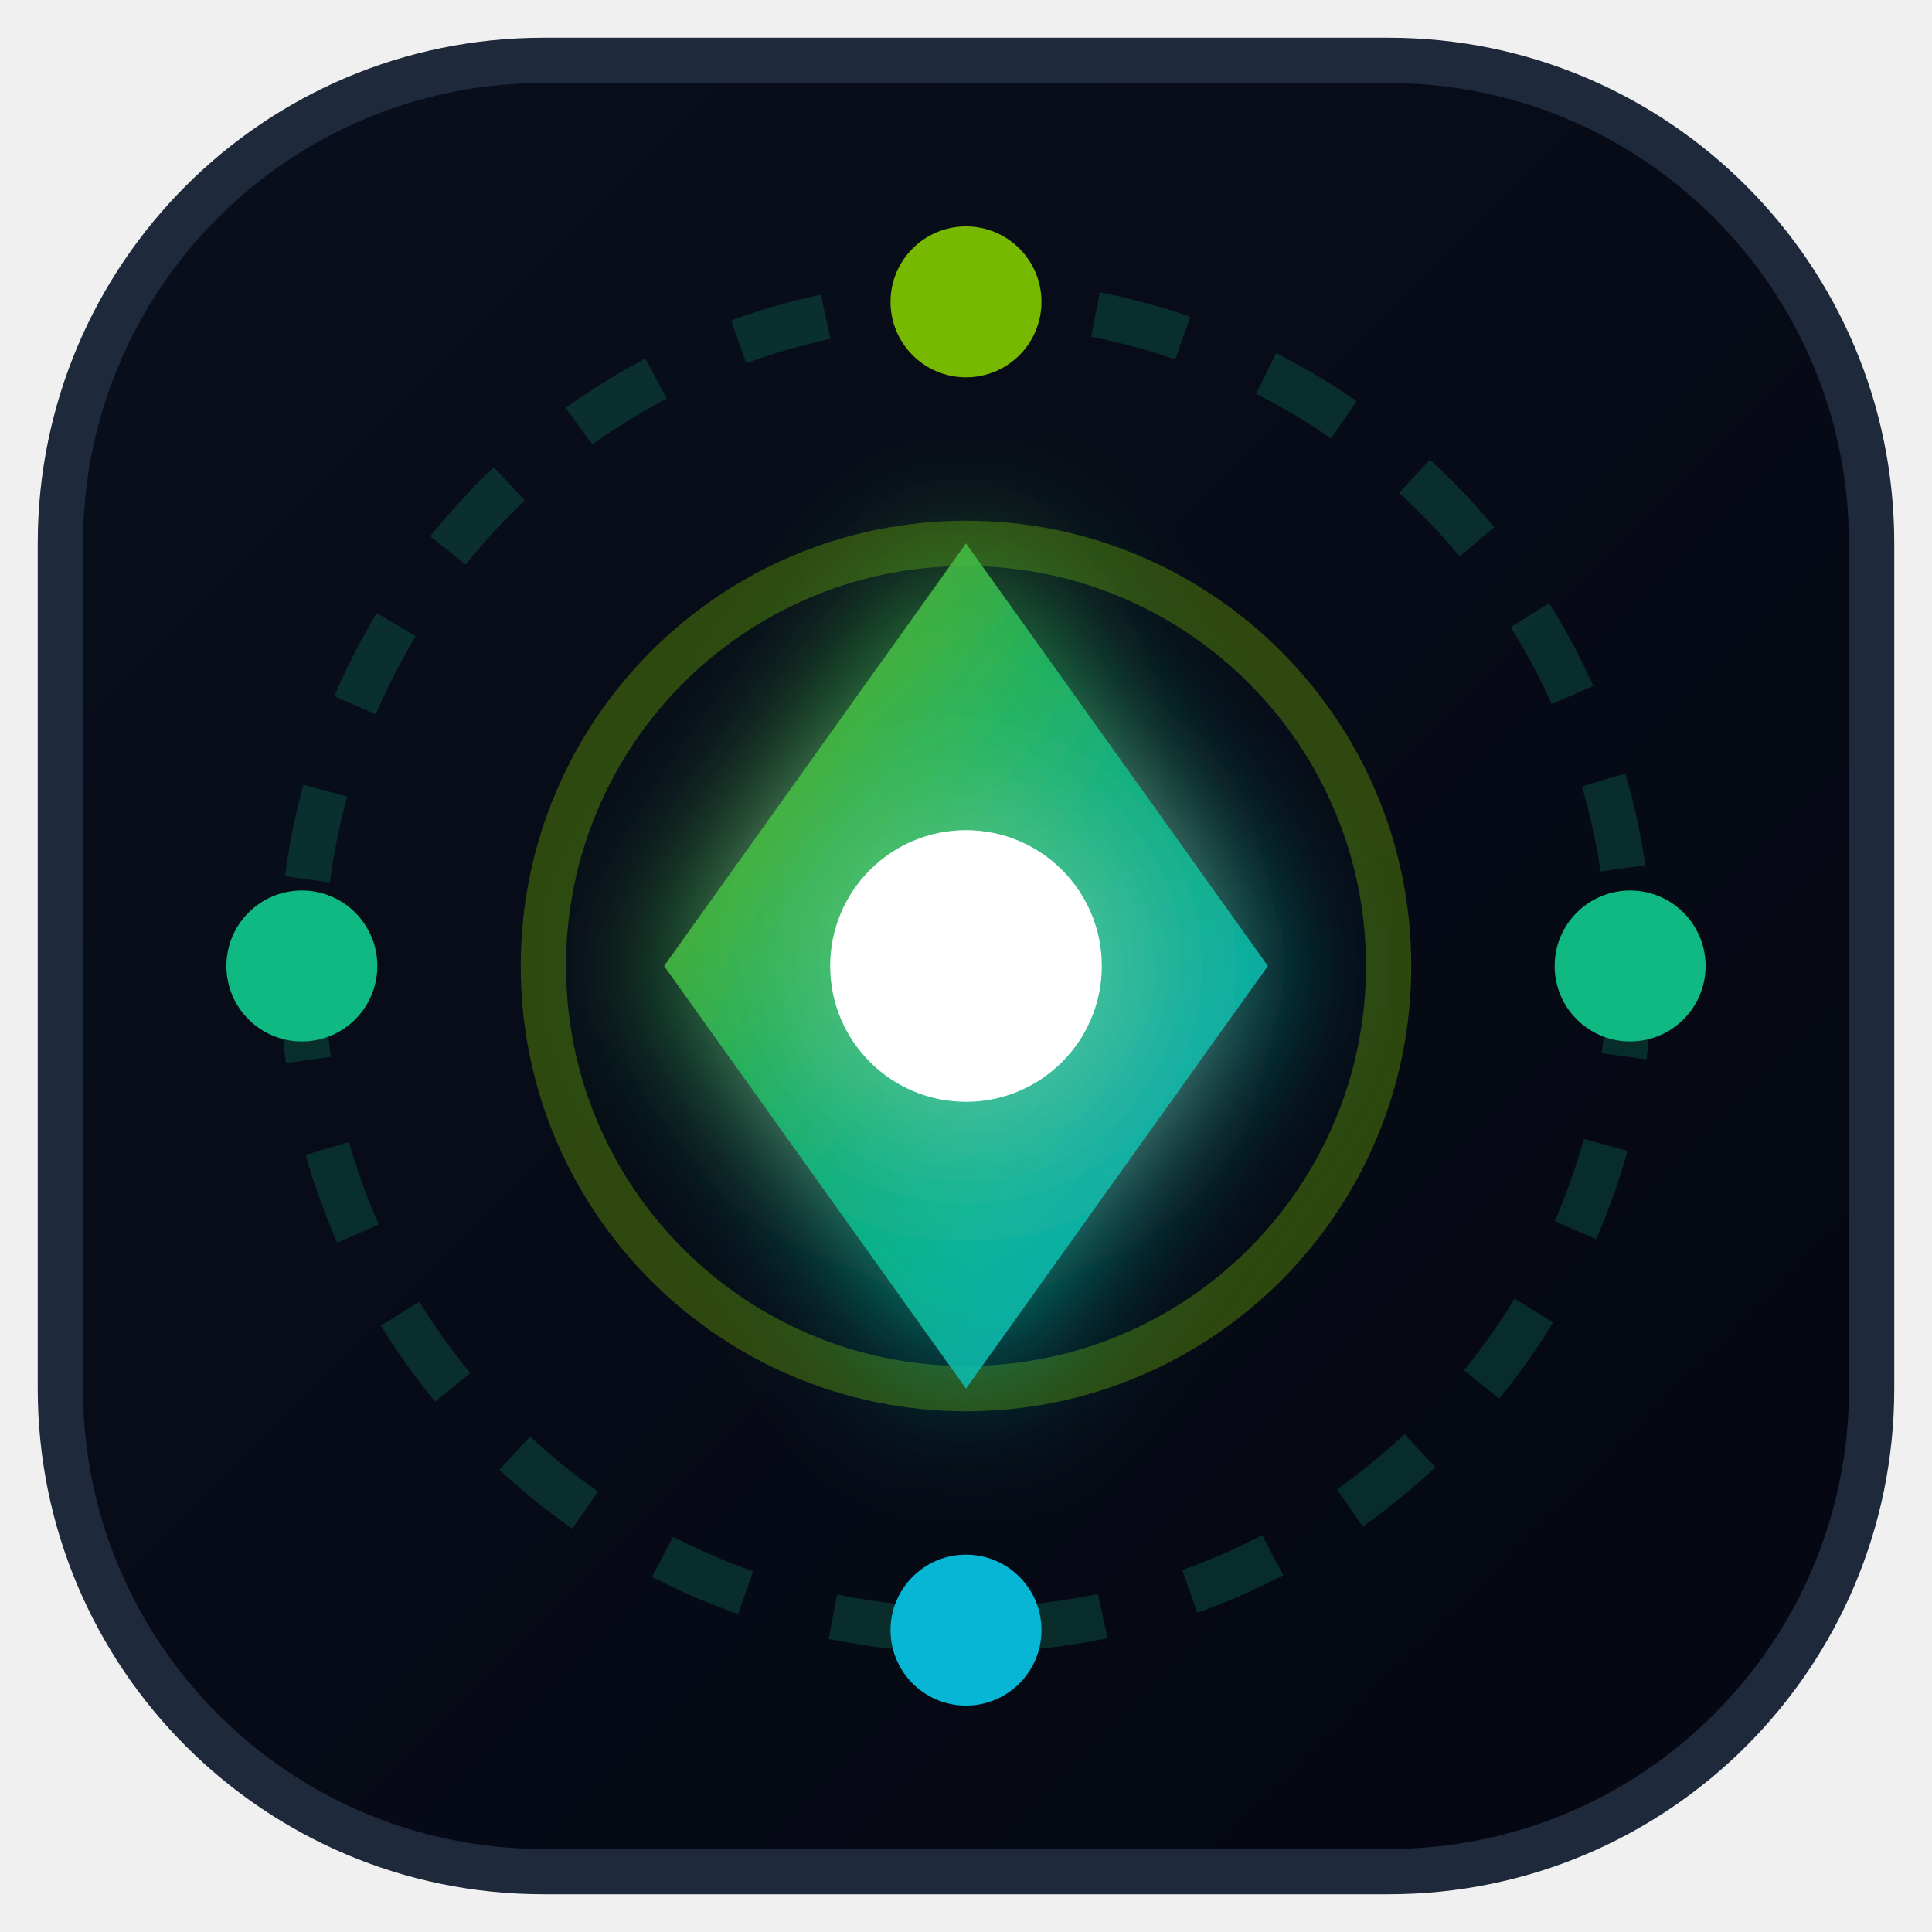
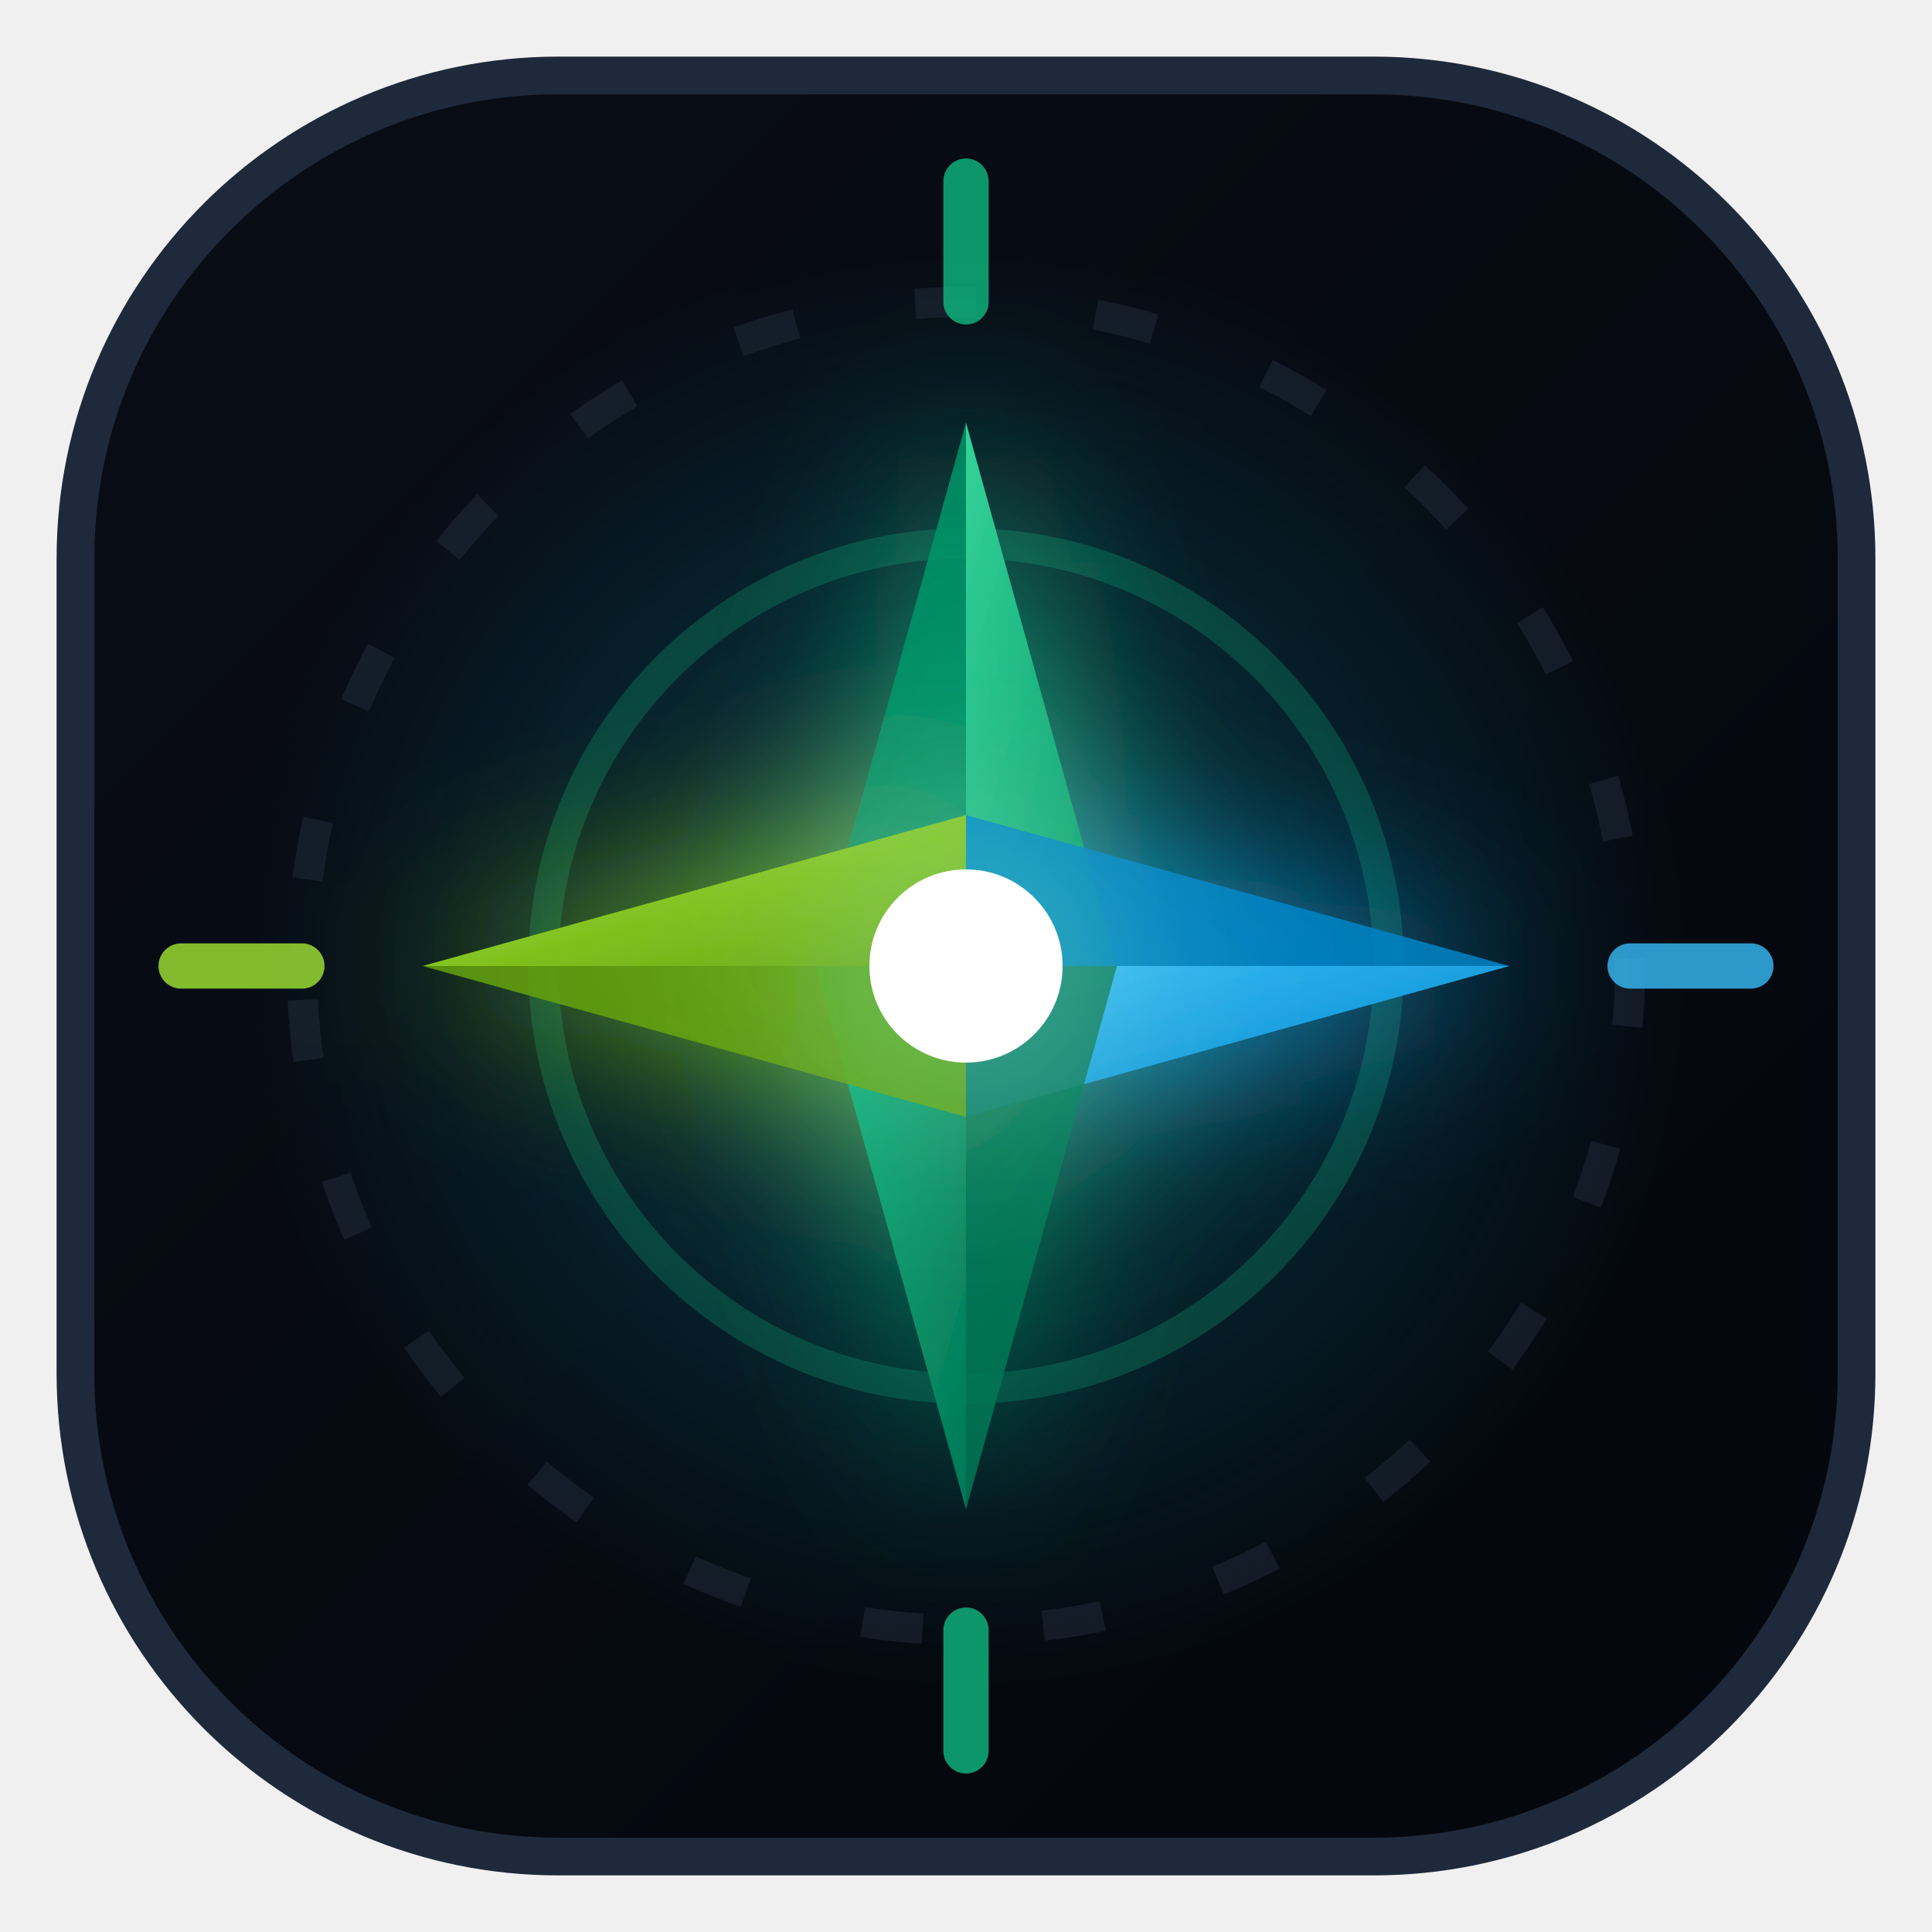
<svg xmlns="http://www.w3.org/2000/svg" viewBox="0 0 64 64" fill="none">
  <defs>
-     <linearGradient id="bg-grad" x1="0%" y1="0%" x2="100%" y2="100%">
-       <stop offset="0%" stop-color="#0a0f1d" />
-       <stop offset="100%" stop-color="#040711" />
+     <linearGradient id="prism-bg" x1="0%" y1="0%" x2="100%" y2="100%">
+       <stop offset="0%" stop-color="#090d16" />
+       <stop offset="100%" stop-color="#03060c" />
    </linearGradient>
-     <linearGradient id="brand-grad" x1="0%" y1="0%" x2="100%" y2="100%">
-       <stop offset="0%" stop-color="#76b900" />
-       <stop offset="50%" stop-color="#10b981" />
-       <stop offset="100%" stop-color="#06b6d4" />
+     <linearGradient id="facet-north" x1="0%" y1="0%" x2="100%" y2="100%">
+       <stop offset="0%" stop-color="#34d399" />
+       <stop offset="100%" stop-color="#059669" />
    </linearGradient>
-     <filter id="glow" x="-20%" y="-20%" width="140%" height="140%">
-       <feGaussianBlur stdDeviation="2.5" result="blur" />
+     <linearGradient id="facet-east" x1="0%" y1="0%" x2="100%" y2="100%">
+       <stop offset="0%" stop-color="#38bdf8" />
+       <stop offset="100%" stop-color="#0284c7" />
+     </linearGradient>
+     <linearGradient id="facet-south" x1="0%" y1="0%" x2="100%" y2="100%">
+       <stop offset="0%" stop-color="#10b981" />
+       <stop offset="100%" stop-color="#047857" />
+     </linearGradient>
+     <linearGradient id="facet-west" x1="0%" y1="0%" x2="100%" y2="100%">
+       <stop offset="0%" stop-color="#a3e635" />
+       <stop offset="100%" stop-color="#65a30d" />
+     </linearGradient>
+     <radialGradient id="halo-glow" cx="50%" cy="50%" r="50%">
+       <stop offset="0%" stop-color="#10b981" stop-opacity="0.35" />
+       <stop offset="60%" stop-color="#06b6d4" stop-opacity="0.12" />
+       <stop offset="100%" stop-color="#06b6d4" stop-opacity="0" />
+     </radialGradient>
+     <filter id="core-glow" x="-30%" y="-30%" width="160%" height="160%">
+       <feGaussianBlur stdDeviation="2.8" result="blur" />
      <feComposite in="SourceGraphic" in2="blur" operator="over" />
    </filter>
  </defs>
-   <rect x="2" y="2" width="60" height="60" rx="16" fill="url(#bg-grad)" stroke="#1e293b" stroke-width="1.5" />
-   <circle cx="32" cy="32" r="22" stroke="#10b981" stroke-opacity="0.2" stroke-width="1.5" stroke-dasharray="3 3" />
-   <circle cx="32" cy="32" r="14" stroke="#76b900" stroke-opacity="0.35" stroke-width="1.5" />
-   <g filter="url(#glow)">
-     <path d="M32 18 L42 32 L32 46 L22 32 Z" fill="url(#brand-grad)" fill-opacity="0.9" />
-     <circle cx="32" cy="32" r="4.5" fill="#ffffff" />
+   <rect x="2.5" y="2.5" width="59" height="59" rx="16" fill="url(#prism-bg)" stroke="#1e293b" stroke-width="1.25" />
+   <circle cx="32" cy="32" r="24" fill="url(#halo-glow)" />
+   <circle cx="32" cy="32" r="22" stroke="#334155" stroke-opacity="0.3" stroke-width="1" stroke-dasharray="2 4" />
+   <circle cx="32" cy="32" r="14" stroke="#10b981" stroke-opacity="0.25" stroke-width="1" />
+   <line x1="32" y1="6" x2="32" y2="10" stroke="#10b981" stroke-width="1.5" stroke-linecap="round" stroke-opacity="0.8" />
+   <line x1="58" y1="32" x2="54" y2="32" stroke="#38bdf8" stroke-width="1.5" stroke-linecap="round" stroke-opacity="0.8" />
+   <line x1="32" y1="58" x2="32" y2="54" stroke="#10b981" stroke-width="1.5" stroke-linecap="round" stroke-opacity="0.8" />
+   <line x1="6" y1="32" x2="10" y2="32" stroke="#a3e635" stroke-width="1.5" stroke-linecap="round" stroke-opacity="0.8" />
+   <g filter="url(#core-glow)">
+     <path d="M32 32 L32 14 L37 32 Z" fill="url(#facet-north)" />
+     <path d="M32 32 L27 32 L32 14 Z" fill="#059669" fill-opacity="0.85" />
+     <path d="M32 32 L50 32 L32 37 Z" fill="url(#facet-east)" />
+     <path d="M32 32 L32 27 L50 32 Z" fill="#0284c7" fill-opacity="0.85" />
+     <path d="M32 32 L32 50 L27 32 Z" fill="url(#facet-south)" />
+     <path d="M32 32 L37 32 L32 50 Z" fill="#047857" fill-opacity="0.85" />
+     <path d="M32 32 L14 32 L32 27 Z" fill="url(#facet-west)" />
+     <path d="M32 32 L32 37 L14 32 Z" fill="#65a30d" fill-opacity="0.85" />
  </g>
-   <circle cx="32" cy="10" r="2.5" fill="#76b900" />
-   <circle cx="54" cy="32" r="2.5" fill="#10b981" />
-   <circle cx="32" cy="54" r="2.5" fill="#06b6d4" />
-   <circle cx="10" cy="32" r="2.5" fill="#10b981" />
+   <circle cx="32" cy="32" r="3.2" fill="#ffffff" filter="drop-shadow(0 0 4px #a7f3d0)" />
</svg>
